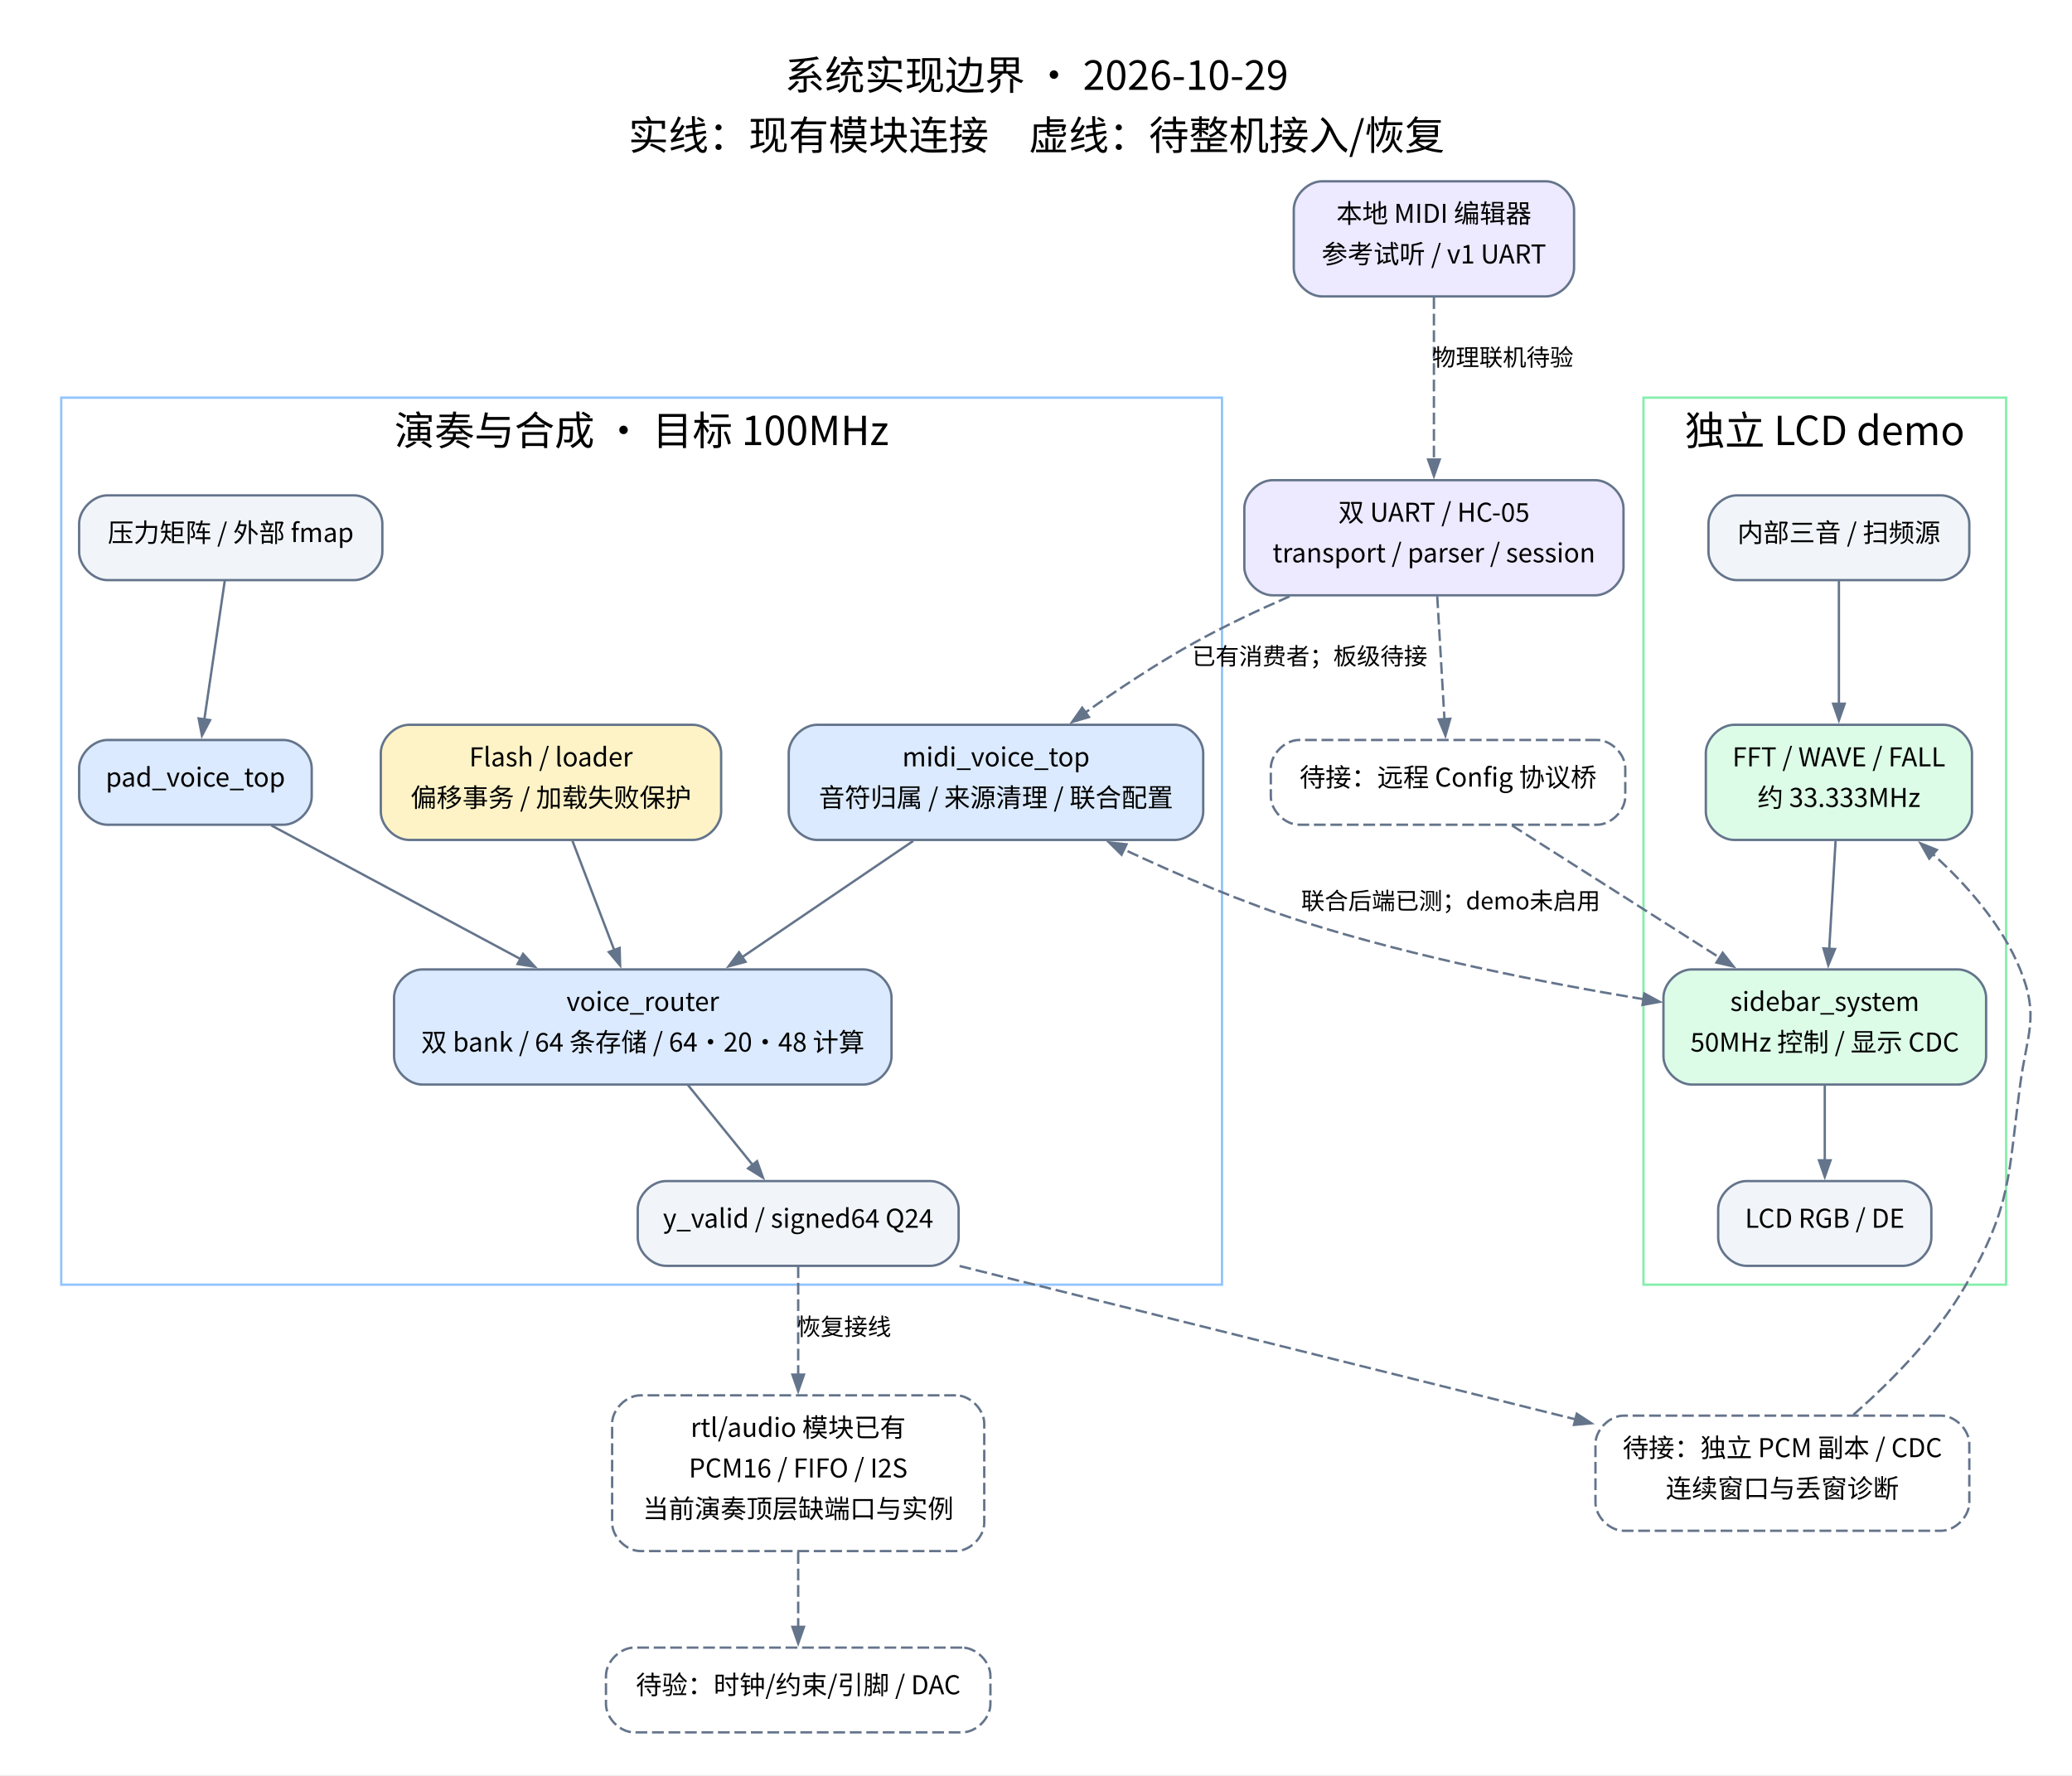
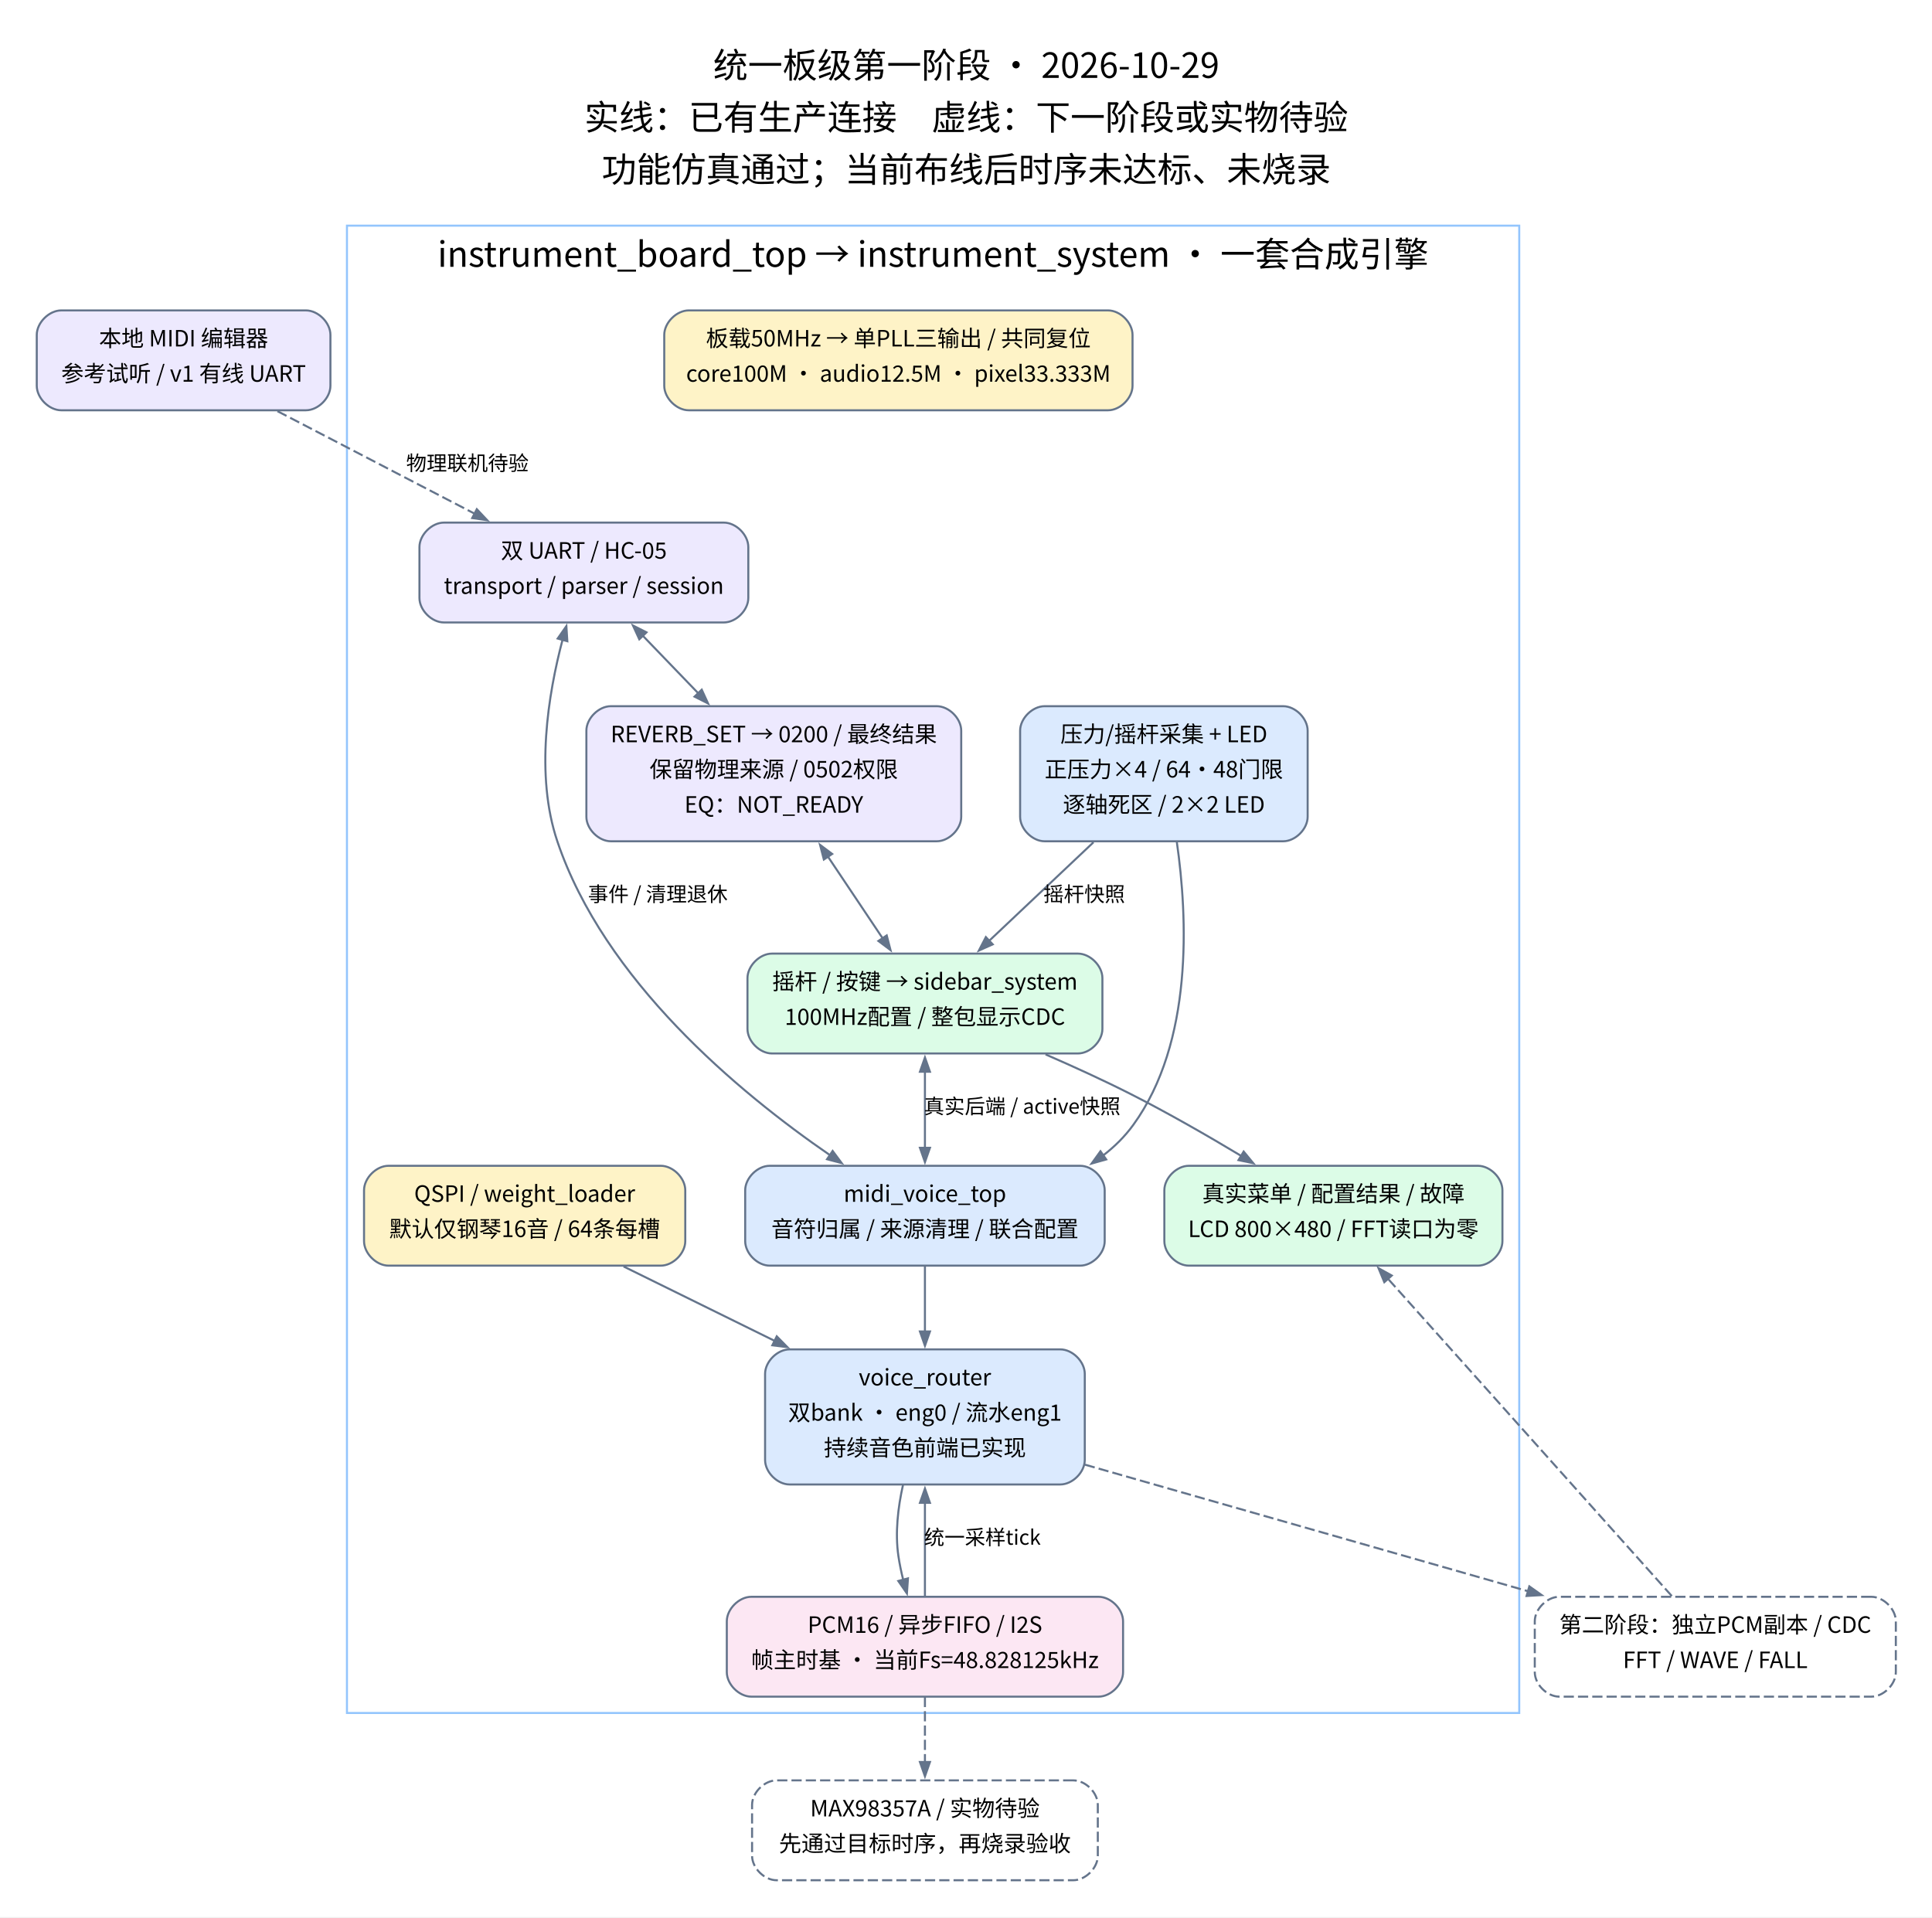
- <svg xmlns="http://www.w3.org/2000/svg" width="880pt" height="754pt" viewBox="0.00 0.00 880.00 754.00">
-   <g id="graph0" class="graph" transform="scale(1 1) rotate(0) translate(18 735.8)">
-     <polygon fill="white" stroke="none" points="-18,18 -18,-735.8 862.49,-735.8 862.49,18 -18,18" />
-     <text xml:space="preserve" text-anchor="middle" x="422.25" y="-697.65" font-family="Noto Sans CJK SC" font-size="17.00">系统实现边界 · 2026-10-29</text>
-     <text xml:space="preserve" text-anchor="middle" x="422.25" y="-672.15" font-family="Noto Sans CJK SC" font-size="17.00">实线：现有模块连接　虚线：待整机接入/恢复</text>
+ <svg xmlns="http://www.w3.org/2000/svg" width="946pt" height="939pt" viewBox="0.00 0.00 946.00 939.00">
+   <g id="graph0" class="graph" transform="scale(1 1) rotate(0) translate(18 920.7)">
+     <polygon fill="white" stroke="none" points="-18,18 -18,-920.7 928.29,-920.7 928.29,18 -18,18" />
+     <text xml:space="preserve" text-anchor="middle" x="455.14" y="-882.55" font-family="Noto Sans CJK SC" font-size="17.00">统一板级第一阶段 · 2026-10-29</text>
+     <text xml:space="preserve" text-anchor="middle" x="455.14" y="-857.05" font-family="Noto Sans CJK SC" font-size="17.00">实线：已有生产连接　虚线：下一阶段或实物待验</text>
+     <text xml:space="preserve" text-anchor="middle" x="455.14" y="-831.55" font-family="Noto Sans CJK SC" font-size="17.00">功能仿真通过；当前布线后时序未达标、未烧录</text>
    <g id="clust1" class="cluster">
-       <polygon fill="white" stroke="#93c5fd" points="8,-190.15 8,-566.9 501,-566.9 501,-190.15 8,-190.15" />
-       <text xml:space="preserve" text-anchor="middle" x="254.5" y="-546.75" font-family="Noto Sans CJK SC" font-size="17.00">演奏与合成 · 目标 100MHz</text>
-     </g>
-     <g id="clust2" class="cluster">
-       <polygon fill="white" stroke="#86efac" points="680,-190.15 680,-566.9 834,-566.9 834,-190.15 680,-190.15" />
-       <text xml:space="preserve" text-anchor="middle" x="757" y="-546.75" font-family="Noto Sans CJK SC" font-size="17.00">独立 LCD demo</text>
+       <polygon fill="white" stroke="#93c5fd" points="151.89,-81.9 151.89,-810.2 725.89,-810.2 725.89,-81.9 151.89,-81.9" />
+       <text xml:space="preserve" text-anchor="middle" x="438.89" y="-790.05" font-family="Noto Sans CJK SC" font-size="17.00">instrument_board_top → instrument_system · 一套合成引擎</text>
    </g>
    <g id="node1" class="node">
-       <path fill="#ede9fe" stroke="#64748b" d="M638.52,-658.8C638.52,-658.8 543.48,-658.8 543.48,-658.8 537.48,-658.8 531.48,-652.8 531.48,-646.8 531.48,-646.8 531.48,-621.9 531.48,-621.9 531.48,-615.9 537.48,-609.9 543.48,-609.9 543.48,-609.9 638.52,-609.9 638.52,-609.9 644.52,-609.9 650.52,-615.9 650.52,-621.9 650.52,-621.9 650.52,-646.8 650.52,-646.8 650.52,-652.8 644.52,-658.8 638.52,-658.8" />
-       <text xml:space="preserve" text-anchor="middle" x="591" y="-641.15" font-family="Noto Sans CJK SC" font-size="11.00">本地 MIDI 编辑器</text>
-       <text xml:space="preserve" text-anchor="middle" x="591" y="-623.9" font-family="Noto Sans CJK SC" font-size="11.00">参考试听 / v1 UART</text>
+       <path fill="#ede9fe" stroke="#64748b" d="M131.79,-768.7C131.79,-768.7 12,-768.7 12,-768.7 6,-768.7 0,-762.7 0,-756.7 0,-756.7 0,-731.8 0,-731.8 0,-725.8 6,-719.8 12,-719.8 12,-719.8 131.79,-719.8 131.79,-719.8 137.79,-719.8 143.79,-725.8 143.79,-731.8 143.79,-731.8 143.79,-756.7 143.79,-756.7 143.79,-762.7 137.79,-768.7 131.79,-768.7" />
+       <text xml:space="preserve" text-anchor="middle" x="71.89" y="-751.05" font-family="Noto Sans CJK SC" font-size="11.00">本地 MIDI 编辑器</text>
+       <text xml:space="preserve" text-anchor="middle" x="71.89" y="-733.8" font-family="Noto Sans CJK SC" font-size="11.00">参考试听 / v1 有线 UART</text>
+     </g>
+     <g id="node4" class="node">
+       <path fill="#ede9fe" stroke="#64748b" d="M336.41,-664.8C336.41,-664.8 199.38,-664.8 199.38,-664.8 193.38,-664.8 187.38,-658.8 187.38,-652.8 187.38,-652.8 187.38,-627.9 187.38,-627.9 187.38,-621.9 193.38,-615.9 199.38,-615.9 199.38,-615.9 336.41,-615.9 336.41,-615.9 342.41,-615.9 348.41,-621.9 348.41,-627.9 348.41,-627.9 348.41,-652.8 348.41,-652.8 348.41,-658.8 342.41,-664.8 336.41,-664.8" />
+       <text xml:space="preserve" text-anchor="middle" x="267.89" y="-647.15" font-family="Noto Sans CJK SC" font-size="11.00">双 UART / HC-05</text>
+       <text xml:space="preserve" text-anchor="middle" x="267.89" y="-629.9" font-family="Noto Sans CJK SC" font-size="11.00">transport / parser / session</text>
+     </g>
+     <g id="edge14" class="edge">
+       <path fill="none" stroke="#64748b" stroke-dasharray="5,2" d="M117.85,-719.36C146.74,-704.34 184.14,-684.9 214.37,-669.18" />
+       <polygon fill="#64748b" stroke="#64748b" points="215.47,-671.37 220.55,-665.97 213.21,-667.02 215.47,-671.37" />
+       <text xml:space="preserve" text-anchor="middle" x="210.88" y="-690.3" font-family="Noto Sans CJK SC" font-size="10.00">物理联机待验</text>
    </g>
    <g id="node2" class="node">
-       <path fill="#ede9fe" stroke="#64748b" d="M659.52,-531.85C659.52,-531.85 522.48,-531.85 522.48,-531.85 516.48,-531.85 510.48,-525.85 510.48,-519.85 510.48,-519.85 510.48,-494.95 510.48,-494.95 510.48,-488.95 516.48,-482.95 522.48,-482.95 522.48,-482.95 659.52,-482.95 659.52,-482.95 665.52,-482.95 671.52,-488.95 671.52,-494.95 671.52,-494.95 671.52,-519.85 671.52,-519.85 671.52,-525.85 665.52,-531.85 659.52,-531.85" />
-       <text xml:space="preserve" text-anchor="middle" x="591" y="-514.2" font-family="Noto Sans CJK SC" font-size="11.00">双 UART / HC-05</text>
-       <text xml:space="preserve" text-anchor="middle" x="591" y="-496.95" font-family="Noto Sans CJK SC" font-size="11.00">transport / parser / session</text>
+       <path fill="#fef3c7" stroke="#64748b" d="M524.54,-768.7C524.54,-768.7 319.25,-768.7 319.25,-768.7 313.25,-768.7 307.25,-762.7 307.25,-756.7 307.25,-756.7 307.25,-731.8 307.25,-731.8 307.25,-725.8 313.25,-719.8 319.25,-719.8 319.25,-719.8 524.54,-719.8 524.54,-719.8 530.54,-719.8 536.54,-725.8 536.54,-731.8 536.54,-731.8 536.54,-756.7 536.54,-756.7 536.54,-762.7 530.54,-768.7 524.54,-768.7" />
+       <text xml:space="preserve" text-anchor="middle" x="421.89" y="-751.05" font-family="Noto Sans CJK SC" font-size="11.00">板载50MHz → 单PLL三输出 / 共同复位</text>
+       <text xml:space="preserve" text-anchor="middle" x="421.89" y="-733.8" font-family="Noto Sans CJK SC" font-size="11.00">core100M · audio12.5M · pixel33.333M</text>
+     </g>
+     <g id="node3" class="node">
+       <path fill="#dbeafe" stroke="#64748b" d="M610.29,-574.9C610.29,-574.9 493.5,-574.9 493.5,-574.9 487.5,-574.9 481.5,-568.9 481.5,-562.9 481.5,-562.9 481.5,-520.75 481.5,-520.75 481.5,-514.75 487.5,-508.75 493.5,-508.75 493.5,-508.75 610.29,-508.75 610.29,-508.75 616.29,-508.75 622.29,-514.75 622.29,-520.75 622.29,-520.75 622.29,-562.9 622.29,-562.9 622.29,-568.9 616.29,-574.9 610.29,-574.9" />
+       <text xml:space="preserve" text-anchor="middle" x="551.89" y="-557.25" font-family="Noto Sans CJK SC" font-size="11.00">压力/摇杆采集 + LED</text>
+       <text xml:space="preserve" text-anchor="middle" x="551.89" y="-540" font-family="Noto Sans CJK SC" font-size="11.00">正压力×4 / 64·48门限</text>
+       <text xml:space="preserve" text-anchor="middle" x="551.89" y="-522.75" font-family="Noto Sans CJK SC" font-size="11.00">逐轴死区 / 2×2 LED</text>
+     </g>
+     <g id="node6" class="node">
+       <path fill="#dcfce7" stroke="#64748b" d="M509.79,-453.75C509.79,-453.75 360,-453.75 360,-453.75 354,-453.75 348,-447.75 348,-441.75 348,-441.75 348,-416.85 348,-416.85 348,-410.85 354,-404.85 360,-404.85 360,-404.85 509.79,-404.85 509.79,-404.85 515.79,-404.85 521.79,-410.85 521.79,-416.85 521.79,-416.85 521.79,-441.75 521.79,-441.75 521.79,-447.75 515.79,-453.75 509.79,-453.75" />
+       <text xml:space="preserve" text-anchor="middle" x="434.89" y="-436.1" font-family="Noto Sans CJK SC" font-size="11.00">摇杆 / 按键 → sidebar_system</text>
+       <text xml:space="preserve" text-anchor="middle" x="434.89" y="-418.85" font-family="Noto Sans CJK SC" font-size="11.00">100MHz配置 / 整包显示CDC</text>
+     </g>
+     <g id="edge7" class="edge">
+       <path fill="none" stroke="#64748b" d="M517.42,-508.26C501.24,-492.97 482.08,-474.88 466.3,-459.97" />
+       <polygon fill="#64748b" stroke="#64748b" points="468.08,-458.28 461.31,-455.25 464.72,-461.84 468.08,-458.28" />
+       <text xml:space="preserve" text-anchor="middle" x="512.89" y="-479.25" font-family="Noto Sans CJK SC" font-size="10.00">摇杆快照</text>
+     </g>
+     <g id="node7" class="node">
+       <path fill="#dbeafe" stroke="#64748b" d="M510.91,-349.85C510.91,-349.85 358.88,-349.85 358.88,-349.85 352.88,-349.85 346.88,-343.85 346.88,-337.85 346.88,-337.85 346.88,-312.95 346.88,-312.95 346.88,-306.95 352.88,-300.95 358.88,-300.95 358.88,-300.95 510.91,-300.95 510.91,-300.95 516.91,-300.95 522.91,-306.95 522.91,-312.95 522.91,-312.95 522.91,-337.85 522.91,-337.85 522.91,-343.85 516.91,-349.85 510.91,-349.85" />
+       <text xml:space="preserve" text-anchor="middle" x="434.89" y="-332.2" font-family="Noto Sans CJK SC" font-size="11.00">midi_voice_top</text>
+       <text xml:space="preserve" text-anchor="middle" x="434.89" y="-314.95" font-family="Noto Sans CJK SC" font-size="11.00">音符归属 / 来源清理 / 联合配置</text>
+     </g>
+     <g id="edge3" class="edge">
+       <path fill="none" stroke="#64748b" d="M558.22,-508.47C563.57,-471.34 566.3,-410.36 536.89,-369.85 532.75,-364.14 527.7,-359.17 522.09,-354.86" />
+       <polygon fill="#64748b" stroke="#64748b" points="523.65,-352.96 516.51,-350.95 520.84,-356.97 523.65,-352.96" />
+     </g>
+     <g id="node5" class="node">
+       <path fill="#ede9fe" stroke="#64748b" d="M440.66,-574.9C440.66,-574.9 281.12,-574.9 281.12,-574.9 275.12,-574.9 269.12,-568.9 269.12,-562.9 269.12,-562.9 269.12,-520.75 269.12,-520.75 269.12,-514.75 275.12,-508.75 281.12,-508.75 281.12,-508.75 440.66,-508.75 440.66,-508.75 446.66,-508.75 452.66,-514.75 452.66,-520.75 452.66,-520.75 452.66,-562.9 452.66,-562.9 452.66,-568.9 446.66,-574.9 440.66,-574.9" />
+       <text xml:space="preserve" text-anchor="middle" x="360.89" y="-557.25" font-family="Noto Sans CJK SC" font-size="11.00">REVERB_SET → 0200 / 最终结果</text>
+       <text xml:space="preserve" text-anchor="middle" x="360.89" y="-540" font-family="Noto Sans CJK SC" font-size="11.00">保留物理来源 / 0502权限</text>
+       <text xml:space="preserve" text-anchor="middle" x="360.89" y="-522.75" font-family="Noto Sans CJK SC" font-size="11.00">EQ：NOT_READY</text>
+     </g>
+     <g id="edge5" class="edge">
+       <path fill="none" stroke="#64748b" d="M296.56,-609.6C305.19,-600.64 314.78,-590.69 323.87,-581.26" />
+       <polygon fill="#64748b" stroke="#64748b" points="295.03,-607.66 291.93,-614.4 298.56,-611.06 295.03,-607.66" />
+       <polygon fill="#64748b" stroke="#64748b" points="325.61,-582.98 328.7,-576.24 322.08,-579.58 325.61,-582.98" />
+     </g>
+     <g id="edge4" class="edge">
+       <path fill="none" stroke="#64748b" d="M257.5,-607.61C250.36,-580.64 243.95,-541.23 254.89,-508.75 277.8,-440.79 343.25,-386.1 388.57,-354.93" />
+       <polygon fill="#64748b" stroke="#64748b" points="255.07,-608.03 259.32,-614.11 259.79,-606.71 255.07,-608.03" />
+       <polygon fill="#64748b" stroke="#64748b" points="389.7,-357.12 394.13,-351.16 386.96,-353.06 389.7,-357.12" />
+       <text xml:space="preserve" text-anchor="middle" x="304.09" y="-479.25" font-family="Noto Sans CJK SC" font-size="10.00">事件 / 清理退休</text>
+     </g>
+     <g id="edge6" class="edge">
+       <path fill="none" stroke="#64748b" d="M387.43,-501.19C396.23,-488.05 405.88,-473.63 414.18,-461.25" />
+       <polygon fill="#64748b" stroke="#64748b" points="385.4,-499.82 383.54,-507 389.47,-502.55 385.4,-499.82" />
+       <polygon fill="#64748b" stroke="#64748b" points="416.18,-462.65 418.04,-455.47 412.11,-459.93 416.18,-462.65" />
+     </g>
+     <g id="edge8" class="edge">
+       <path fill="none" stroke="#64748b" d="M434.89,-395.98C434.89,-384.02 434.89,-370.46 434.89,-358.51" />
+       <polygon fill="#64748b" stroke="#64748b" points="432.45,-395.9 434.9,-402.9 437.35,-395.9 432.45,-395.9" />
+       <polygon fill="#64748b" stroke="#64748b" points="437.35,-358.65 434.9,-351.65 432.45,-358.65 437.35,-358.65" />
+       <text xml:space="preserve" text-anchor="middle" x="482.52" y="-375.35" font-family="Noto Sans CJK SC" font-size="10.00">真实后端 / active快照</text>
+     </g>
+     <g id="node11" class="node">
+       <path fill="#dcfce7" stroke="#64748b" d="M705.66,-349.85C705.66,-349.85 564.12,-349.85 564.12,-349.85 558.12,-349.85 552.12,-343.85 552.12,-337.85 552.12,-337.85 552.12,-312.95 552.12,-312.95 552.12,-306.95 558.12,-300.95 564.12,-300.95 564.12,-300.95 705.66,-300.95 705.66,-300.95 711.66,-300.95 717.66,-306.95 717.66,-312.95 717.66,-312.95 717.66,-337.85 717.66,-337.85 717.66,-343.85 711.66,-349.85 705.66,-349.85" />
+       <text xml:space="preserve" text-anchor="middle" x="634.89" y="-332.2" font-family="Noto Sans CJK SC" font-size="11.00">真实菜单 / 配置结果 / 故障</text>
+       <text xml:space="preserve" text-anchor="middle" x="634.89" y="-314.95" font-family="Noto Sans CJK SC" font-size="11.00">LCD 800×480 / FFT读口为零</text>
+     </g>
+     <g id="edge13" class="edge">
+       <path fill="none" stroke="#64748b" d="M493.96,-404.38C507.87,-398.34 522.53,-391.63 535.89,-384.85 553.96,-375.68 573.26,-364.59 589.98,-354.55" />
+       <polygon fill="#64748b" stroke="#64748b" points="590.96,-356.82 595.68,-351.1 588.42,-352.63 590.96,-356.82" />
+     </g>
+     <g id="node9" class="node">
+       <path fill="#dbeafe" stroke="#64748b" d="M501.16,-259.95C501.16,-259.95 368.62,-259.95 368.62,-259.95 362.62,-259.95 356.62,-253.95 356.62,-247.95 356.62,-247.95 356.62,-205.8 356.62,-205.8 356.62,-199.8 362.62,-193.8 368.62,-193.8 368.62,-193.8 501.16,-193.8 501.16,-193.8 507.16,-193.8 513.16,-199.8 513.16,-205.8 513.16,-205.8 513.16,-247.95 513.16,-247.95 513.16,-253.95 507.16,-259.95 501.16,-259.95" />
+       <text xml:space="preserve" text-anchor="middle" x="434.89" y="-242.3" font-family="Noto Sans CJK SC" font-size="11.00">voice_router</text>
+       <text xml:space="preserve" text-anchor="middle" x="434.89" y="-225.05" font-family="Noto Sans CJK SC" font-size="11.00">双bank · eng0 / 流水eng1</text>
+       <text xml:space="preserve" text-anchor="middle" x="434.89" y="-207.8" font-family="Noto Sans CJK SC" font-size="11.00">持续音色前端已实现</text>
+     </g>
+     <g id="edge10" class="edge">
+       <path fill="none" stroke="#64748b" d="M434.89,-300.54C434.89,-290.84 434.89,-279.36 434.89,-268.42" />
+       <polygon fill="#64748b" stroke="#64748b" points="437.35,-268.71 434.9,-261.71 432.45,-268.71 437.35,-268.71" />
+     </g>
+     <g id="node8" class="node">
+       <path fill="#fef3c7" stroke="#64748b" d="M305.54,-349.85C305.54,-349.85 172.25,-349.85 172.25,-349.85 166.25,-349.85 160.25,-343.85 160.25,-337.85 160.25,-337.85 160.25,-312.95 160.25,-312.95 160.25,-306.95 166.25,-300.95 172.25,-300.95 172.25,-300.95 305.54,-300.95 305.54,-300.95 311.54,-300.95 317.54,-306.95 317.54,-312.95 317.54,-312.95 317.54,-337.85 317.54,-337.85 317.54,-343.85 311.54,-349.85 305.54,-349.85" />
+       <text xml:space="preserve" text-anchor="middle" x="238.89" y="-332.2" font-family="Noto Sans CJK SC" font-size="11.00">QSPI / weight_loader</text>
+       <text xml:space="preserve" text-anchor="middle" x="238.89" y="-314.95" font-family="Noto Sans CJK SC" font-size="11.00">默认仅钢琴16音 / 64条每槽</text>
    </g>
    <g id="edge9" class="edge">
-       <path fill="none" stroke="#64748b" stroke-dasharray="5,2" d="M591,-609.55C591,-590.01 591,-562.15 591,-540.61" />
-       <polygon fill="#64748b" stroke="#64748b" points="593.45,-540.62 591,-533.62 588.55,-540.62 593.45,-540.62" />
-       <text xml:space="preserve" text-anchor="middle" x="620.25" y="-580.4" font-family="Noto Sans CJK SC" font-size="10.00">物理联机待验</text>
+       <path fill="none" stroke="#64748b" d="M287.34,-300.54C309.64,-289.56 336.57,-276.3 361.3,-264.12" />
+       <polygon fill="#64748b" stroke="#64748b" points="362.34,-266.34 367.53,-261.05 360.17,-261.94 362.34,-266.34" />
    </g>
-     <g id="node5" class="node">
-       <path fill="#dbeafe" stroke="#64748b" d="M481.02,-427.95C481.02,-427.95 328.98,-427.95 328.98,-427.95 322.98,-427.95 316.98,-421.95 316.98,-415.95 316.98,-415.95 316.98,-391.05 316.98,-391.05 316.98,-385.05 322.98,-379.05 328.98,-379.05 328.98,-379.05 481.02,-379.05 481.02,-379.05 487.02,-379.05 493.02,-385.05 493.02,-391.05 493.02,-391.05 493.02,-415.95 493.02,-415.95 493.02,-421.95 487.02,-427.95 481.02,-427.95" />
-       <text xml:space="preserve" text-anchor="middle" x="405" y="-410.3" font-family="Noto Sans CJK SC" font-size="11.00">midi_voice_top</text>
-       <text xml:space="preserve" text-anchor="middle" x="405" y="-393.05" font-family="Noto Sans CJK SC" font-size="11.00">音符归属 / 来源清理 / 联合配置</text>
-     </g>
-     <g id="edge10" class="edge">
-       <path fill="none" stroke="#64748b" stroke-dasharray="5,2" d="M529.67,-482.5C516.19,-476.6 502.17,-469.95 489.5,-462.95 473.67,-454.2 457.12,-443.21 442.91,-433.13" />
-       <polygon fill="#64748b" stroke="#64748b" points="444.48,-431.24 437.36,-429.15 441.62,-435.22 444.48,-431.24" />
-       <text xml:space="preserve" text-anchor="middle" x="538.25" y="-453.45" font-family="Noto Sans CJK SC" font-size="10.00">已有消费者；板级待接</text>
-     </g>
-     <g id="node16" class="node">
-       <path fill="none" stroke="#64748b" stroke-dasharray="5,2" d="M660.27,-421.5C660.27,-421.5 533.73,-421.5 533.73,-421.5 527.73,-421.5 521.73,-415.5 521.73,-409.5 521.73,-409.5 521.73,-397.5 521.73,-397.5 521.73,-391.5 527.73,-385.5 533.73,-385.5 533.73,-385.5 660.27,-385.5 660.27,-385.5 666.27,-385.5 672.27,-391.5 672.27,-397.5 672.27,-397.5 672.27,-409.5 672.27,-409.5 672.27,-415.5 666.27,-421.5 660.27,-421.5" />
-       <text xml:space="preserve" text-anchor="middle" x="597" y="-401.68" font-family="Noto Sans CJK SC" font-size="11.00">待接：远程 Config 协议桥</text>
+     <g id="node10" class="node">
+       <path fill="#fce7f3" stroke="#64748b" d="M519.91,-138.8C519.91,-138.8 349.88,-138.8 349.88,-138.8 343.88,-138.8 337.88,-132.8 337.88,-126.8 337.88,-126.8 337.88,-101.9 337.88,-101.9 337.88,-95.9 343.88,-89.9 349.88,-89.9 349.88,-89.9 519.91,-89.9 519.91,-89.9 525.91,-89.9 531.91,-95.9 531.91,-101.9 531.91,-101.9 531.91,-126.8 531.91,-126.8 531.91,-132.8 525.91,-138.8 519.91,-138.8" />
+       <text xml:space="preserve" text-anchor="middle" x="434.89" y="-121.15" font-family="Noto Sans CJK SC" font-size="11.00">PCM16 / 异步FIFO / I2S</text>
+       <text xml:space="preserve" text-anchor="middle" x="434.89" y="-103.9" font-family="Noto Sans CJK SC" font-size="11.00">帧主时基 · 当前Fs=48.828125kHz</text>
    </g>
    <g id="edge11" class="edge">
-       <path fill="none" stroke="#64748b" stroke-dasharray="5,2" d="M592.41,-482.51C593.33,-466.82 594.54,-446.32 595.48,-430.27" />
-       <polygon fill="#64748b" stroke="#64748b" points="597.92,-430.51 595.89,-423.38 593.03,-430.23 597.92,-430.51" />
-     </g>
-     <g id="node3" class="node">
-       <path fill="#f1f5f9" stroke="#64748b" d="M132.39,-525.4C132.39,-525.4 27.61,-525.4 27.61,-525.4 21.61,-525.4 15.61,-519.4 15.61,-513.4 15.61,-513.4 15.61,-501.4 15.61,-501.4 15.61,-495.4 21.61,-489.4 27.61,-489.4 27.61,-489.4 132.39,-489.4 132.39,-489.4 138.39,-489.4 144.39,-495.4 144.39,-501.4 144.39,-501.4 144.39,-513.4 144.39,-513.4 144.39,-519.4 138.39,-525.4 132.39,-525.4" />
-       <text xml:space="preserve" text-anchor="middle" x="80" y="-505.57" font-family="Noto Sans CJK SC" font-size="11.00">压力矩阵 / 外部 fmap</text>
-     </g>
-     <g id="node4" class="node">
-       <path fill="#dbeafe" stroke="#64748b" d="M102.39,-421.5C102.39,-421.5 27.61,-421.5 27.61,-421.5 21.61,-421.5 15.61,-415.5 15.61,-409.5 15.61,-409.5 15.61,-397.5 15.61,-397.5 15.61,-391.5 21.61,-385.5 27.61,-385.5 27.61,-385.5 102.39,-385.5 102.39,-385.5 108.39,-385.5 114.39,-391.5 114.39,-397.5 114.39,-397.5 114.39,-409.5 114.39,-409.5 114.39,-415.5 108.39,-421.5 102.39,-421.5" />
-       <text xml:space="preserve" text-anchor="middle" x="65" y="-401.68" font-family="Noto Sans CJK SC" font-size="11.00">pad_voice_top</text>
-     </g>
-     <g id="edge1" class="edge">
-       <path fill="none" stroke="#64748b" d="M77.46,-489.11C75.07,-472.94 71.49,-448.57 68.77,-430.13" />
-       <polygon fill="#64748b" stroke="#64748b" points="71.22,-429.94 67.78,-423.37 66.37,-430.65 71.22,-429.94" />
-     </g>
-     <g id="node6" class="node">
-       <path fill="#dbeafe" stroke="#64748b" d="M348.64,-324.05C348.64,-324.05 161.36,-324.05 161.36,-324.05 155.36,-324.05 149.36,-318.05 149.36,-312.05 149.36,-312.05 149.36,-287.15 149.36,-287.15 149.36,-281.15 155.36,-275.15 161.36,-275.15 161.36,-275.15 348.64,-275.15 348.64,-275.15 354.64,-275.15 360.64,-281.15 360.64,-287.15 360.64,-287.15 360.64,-312.05 360.64,-312.05 360.64,-318.05 354.64,-324.05 348.64,-324.05" />
-       <text xml:space="preserve" text-anchor="middle" x="255" y="-306.4" font-family="Noto Sans CJK SC" font-size="11.00">voice_router</text>
-       <text xml:space="preserve" text-anchor="middle" x="255" y="-289.15" font-family="Noto Sans CJK SC" font-size="11.00">双 bank / 64 条存储 / 64·20·48 计算</text>
-     </g>
-     <g id="edge2" class="edge">
-       <path fill="none" stroke="#64748b" d="M97.23,-385.21C126.17,-369.69 169.17,-346.63 202.98,-328.5" />
-       <polygon fill="#64748b" stroke="#64748b" points="204.14,-330.66 209.15,-325.19 201.82,-326.34 204.14,-330.66" />
-     </g>
-     <g id="edge3" class="edge">
-       <path fill="none" stroke="#64748b" d="M369.83,-378.61C348.09,-363.84 320.07,-344.8 297.15,-329.23" />
-       <polygon fill="#64748b" stroke="#64748b" points="298.63,-327.28 291.46,-325.37 295.87,-331.33 298.63,-327.28" />
-     </g>
-     <g id="node7" class="node">
-       <path fill="#f1f5f9" stroke="#64748b" d="M377.14,-234.15C377.14,-234.15 264.86,-234.15 264.86,-234.15 258.86,-234.15 252.86,-228.15 252.86,-222.15 252.86,-222.15 252.86,-210.15 252.86,-210.15 252.86,-204.15 258.86,-198.15 264.86,-198.15 264.86,-198.15 377.14,-198.15 377.14,-198.15 383.14,-198.15 389.14,-204.15 389.14,-210.15 389.14,-210.15 389.14,-222.15 389.14,-222.15 389.14,-228.15 383.14,-234.15 377.14,-234.15" />
-       <text xml:space="preserve" text-anchor="middle" x="321" y="-214.33" font-family="Noto Sans CJK SC" font-size="11.00">y_valid / signed64 Q24</text>
-     </g>
-     <g id="edge5" class="edge">
-       <path fill="none" stroke="#64748b" d="M274.09,-275.04C282.79,-264.3 293.07,-251.62 301.79,-240.86" />
-       <polygon fill="#64748b" stroke="#64748b" points="303.53,-242.6 306.03,-235.62 299.72,-239.52 303.53,-242.6" />
+       <path fill="none" stroke="#64748b" d="M424.15,-193.57C421.69,-182.57 420.23,-170.18 421.89,-158.8 422.46,-154.91 423.3,-150.89 424.29,-146.94" />
+       <polygon fill="#64748b" stroke="#64748b" points="426.58,-147.83 426.07,-140.43 421.86,-146.54 426.58,-147.83" />
    </g>
    <g id="node13" class="node">
-       <path fill="none" stroke="#64748b" stroke-dasharray="5,2" d="M388.02,-143.15C388.02,-143.15 253.98,-143.15 253.98,-143.15 247.98,-143.15 241.98,-137.15 241.98,-131.15 241.98,-131.15 241.98,-89 241.98,-89 241.98,-83 247.98,-77 253.98,-77 253.98,-77 388.02,-77 388.02,-77 394.02,-77 400.02,-83 400.02,-89 400.02,-89 400.02,-131.15 400.02,-131.15 400.02,-137.15 394.02,-143.15 388.02,-143.15" />
-       <text xml:space="preserve" text-anchor="middle" x="321" y="-125.5" font-family="Noto Sans CJK SC" font-size="11.00">rtl/audio 模块已有</text>
-       <text xml:space="preserve" text-anchor="middle" x="321" y="-108.25" font-family="Noto Sans CJK SC" font-size="11.00">PCM16 / FIFO / I2S</text>
-       <text xml:space="preserve" text-anchor="middle" x="321" y="-91" font-family="Noto Sans CJK SC" font-size="11.00">当前演奏顶层缺端口与实例</text>
-     </g>
-     <g id="edge14" class="edge">
-       <path fill="none" stroke="#64748b" stroke-dasharray="5,2" d="M321,-197.96C321,-185.38 321,-167.76 321,-151.67" />
-       <polygon fill="#64748b" stroke="#64748b" points="323.45,-151.95 321,-144.95 318.55,-151.95 323.45,-151.95" />
-       <text xml:space="preserve" text-anchor="middle" x="340.5" y="-168.65" font-family="Noto Sans CJK SC" font-size="10.00">恢复接线</text>
-     </g>
-     <g id="node15" class="node">
-       <path fill="none" stroke="#64748b" stroke-dasharray="5,2" d="M806.39,-134.53C806.39,-134.53 671.61,-134.53 671.61,-134.53 665.61,-134.53 659.61,-128.53 659.61,-122.53 659.61,-122.53 659.61,-97.62 659.61,-97.62 659.61,-91.62 665.61,-85.62 671.61,-85.62 671.61,-85.62 806.39,-85.62 806.39,-85.62 812.39,-85.62 818.39,-91.62 818.39,-97.62 818.39,-97.62 818.39,-122.53 818.39,-122.53 818.39,-128.53 812.39,-134.53 806.39,-134.53" />
-       <text xml:space="preserve" text-anchor="middle" x="739" y="-116.88" font-family="Noto Sans CJK SC" font-size="11.00">待接：独立 PCM 副本 / CDC</text>
-       <text xml:space="preserve" text-anchor="middle" x="739" y="-99.62" font-family="Noto Sans CJK SC" font-size="11.00">连续窗口与丢窗诊断</text>
+       <path fill="none" stroke="#64748b" stroke-dasharray="5,2" d="M898.29,-138.8C898.29,-138.8 745.5,-138.8 745.5,-138.8 739.5,-138.8 733.5,-132.8 733.5,-126.8 733.5,-126.8 733.5,-101.9 733.5,-101.9 733.5,-95.9 739.5,-89.9 745.5,-89.9 745.5,-89.9 898.29,-89.9 898.29,-89.9 904.29,-89.9 910.29,-95.9 910.29,-101.9 910.29,-101.9 910.29,-126.8 910.29,-126.8 910.29,-132.8 904.29,-138.8 898.29,-138.8" />
+       <text xml:space="preserve" text-anchor="middle" x="821.89" y="-121.15" font-family="Noto Sans CJK SC" font-size="11.00">第二阶段：独立PCM副本 / CDC</text>
+       <text xml:space="preserve" text-anchor="middle" x="821.89" y="-103.9" font-family="Noto Sans CJK SC" font-size="11.00">FFT / WAVE / FALL</text>
    </g>
    <g id="edge16" class="edge">
-       <path fill="none" stroke="#64748b" stroke-dasharray="5,2" d="M389.56,-198.08C461.1,-180.27 573.51,-152.28 651.43,-132.88" />
-       <polygon fill="#64748b" stroke="#64748b" points="651.67,-135.34 657.87,-131.28 650.48,-130.59 651.67,-135.34" />
+       <path fill="none" stroke="#64748b" stroke-dasharray="5,2" d="M513.21,-203.51C576.03,-185.57 664.32,-160.35 730.39,-141.48" />
+       <polygon fill="#64748b" stroke="#64748b" points="730.83,-143.91 736.88,-139.63 729.48,-139.2 730.83,-143.91" />
    </g>
-     <g id="node8" class="node">
-       <path fill="#fef3c7" stroke="#64748b" d="M276.27,-427.95C276.27,-427.95 155.73,-427.95 155.73,-427.95 149.73,-427.95 143.73,-421.95 143.73,-415.95 143.73,-415.95 143.73,-391.05 143.73,-391.05 143.73,-385.05 149.73,-379.05 155.73,-379.05 155.73,-379.05 276.27,-379.05 276.27,-379.05 282.27,-379.05 288.27,-385.05 288.27,-391.05 288.27,-391.05 288.27,-415.95 288.27,-415.95 288.27,-421.95 282.27,-427.95 276.27,-427.95" />
-       <text xml:space="preserve" text-anchor="middle" x="216" y="-410.3" font-family="Noto Sans CJK SC" font-size="11.00">Flash / loader</text>
-       <text xml:space="preserve" text-anchor="middle" x="216" y="-393.05" font-family="Noto Sans CJK SC" font-size="11.00">偏移事务 / 加载失败保护</text>
-     </g>
-     <g id="edge4" class="edge">
-       <path fill="none" stroke="#64748b" d="M225.14,-378.61C230.47,-364.68 237.26,-346.96 243.01,-331.92" />
-       <polygon fill="#64748b" stroke="#64748b" points="245.16,-333.17 245.37,-325.75 240.58,-331.42 245.16,-333.17" />
-     </g>
-     <g id="node9" class="node">
-       <path fill="#f1f5f9" stroke="#64748b" d="M806.39,-525.4C806.39,-525.4 719.61,-525.4 719.61,-525.4 713.61,-525.4 707.61,-519.4 707.61,-513.4 707.61,-513.4 707.61,-501.4 707.61,-501.4 707.61,-495.4 713.61,-489.4 719.61,-489.4 719.61,-489.4 806.39,-489.4 806.39,-489.4 812.39,-489.4 818.39,-495.4 818.39,-501.4 818.39,-501.4 818.39,-513.4 818.39,-513.4 818.39,-519.4 812.39,-525.4 806.39,-525.4" />
-       <text xml:space="preserve" text-anchor="middle" x="763" y="-505.57" font-family="Noto Sans CJK SC" font-size="11.00">内部三音 / 扫频源</text>
-     </g>
-     <g id="node10" class="node">
-       <path fill="#dcfce7" stroke="#64748b" d="M807.52,-427.95C807.52,-427.95 718.48,-427.95 718.48,-427.95 712.48,-427.95 706.48,-421.95 706.48,-415.95 706.48,-415.95 706.48,-391.05 706.48,-391.05 706.48,-385.05 712.48,-379.05 718.48,-379.05 718.48,-379.05 807.52,-379.05 807.52,-379.05 813.52,-379.05 819.52,-385.05 819.52,-391.05 819.52,-391.05 819.52,-415.95 819.52,-415.95 819.52,-421.95 813.52,-427.95 807.52,-427.95" />
-       <text xml:space="preserve" text-anchor="middle" x="763" y="-410.3" font-family="Noto Sans CJK SC" font-size="11.00">FFT / WAVE / FALL</text>
-       <text xml:space="preserve" text-anchor="middle" x="763" y="-393.05" font-family="Noto Sans CJK SC" font-size="11.00">约 33.333MHz</text>
-     </g>
-     <g id="edge6" class="edge">
-       <path fill="none" stroke="#64748b" d="M763,-489.11C763,-474.77 763,-453.98 763,-436.59" />
-       <polygon fill="#64748b" stroke="#64748b" points="765.45,-436.89 763,-429.89 760.55,-436.89 765.45,-436.89" />
-     </g>
-     <g id="node11" class="node">
-       <path fill="#dcfce7" stroke="#64748b" d="M813.52,-324.05C813.52,-324.05 700.48,-324.05 700.48,-324.05 694.48,-324.05 688.48,-318.05 688.48,-312.05 688.48,-312.05 688.48,-287.15 688.48,-287.15 688.48,-281.15 694.48,-275.15 700.48,-275.15 700.48,-275.15 813.52,-275.15 813.52,-275.15 819.52,-275.15 825.52,-281.15 825.52,-287.15 825.52,-287.15 825.52,-312.05 825.52,-312.05 825.52,-318.05 819.52,-324.05 813.52,-324.05" />
-       <text xml:space="preserve" text-anchor="middle" x="757" y="-306.4" font-family="Noto Sans CJK SC" font-size="11.00">sidebar_system</text>
-       <text xml:space="preserve" text-anchor="middle" x="757" y="-289.15" font-family="Noto Sans CJK SC" font-size="11.00">50MHz 控制 / 显示 CDC</text>
-     </g>
-     <g id="edge7" class="edge">
-       <path fill="none" stroke="#64748b" d="M761.59,-378.61C760.79,-364.94 759.77,-347.61 758.89,-332.75" />
-       <polygon fill="#64748b" stroke="#64748b" points="761.34,-332.7 758.49,-325.85 756.45,-332.98 761.34,-332.7" />
-     </g>
-     <g id="edge13" class="edge">
-       <path fill="none" stroke="#64748b" stroke-dasharray="5,2" d="M680.22,-311.36C637.28,-318.45 583.13,-329.21 536.25,-344.05 510.18,-352.31 482.37,-364.21 459.08,-375.12" />
-       <polygon fill="#64748b" stroke="#64748b" points="680.37,-313.82 686.88,-310.28 679.58,-308.98 680.37,-313.82" />
-       <polygon fill="#64748b" stroke="#64748b" points="458.34,-372.77 453.06,-377.98 460.44,-377.19 458.34,-372.77" />
-       <text xml:space="preserve" text-anchor="middle" x="598.12" y="-349.55" font-family="Noto Sans CJK SC" font-size="10.00">联合后端已测；demo未启用</text>
+     <g id="edge12" class="edge">
+       <path fill="none" stroke="#64748b" d="M434.89,-139.26C434.89,-152.6 434.89,-169.58 434.89,-184.96" />
+       <polygon fill="#64748b" stroke="#64748b" points="432.45,-184.8 434.9,-191.8 437.35,-184.8 432.45,-184.8" />
+       <text xml:space="preserve" text-anchor="middle" x="463.02" y="-164.3" font-family="Noto Sans CJK SC" font-size="10.00">统一采样tick</text>
    </g>
    <g id="node12" class="node">
-       <path fill="#f1f5f9" stroke="#64748b" d="M790.27,-234.15C790.27,-234.15 723.73,-234.15 723.73,-234.15 717.73,-234.15 711.73,-228.15 711.73,-222.15 711.73,-222.15 711.73,-210.15 711.73,-210.15 711.73,-204.15 717.73,-198.15 723.73,-198.15 723.73,-198.15 790.27,-198.15 790.27,-198.15 796.27,-198.15 802.27,-204.15 802.27,-210.15 802.27,-210.15 802.27,-222.15 802.27,-222.15 802.27,-228.15 796.27,-234.15 790.27,-234.15" />
-       <text xml:space="preserve" text-anchor="middle" x="757" y="-214.33" font-family="Noto Sans CJK SC" font-size="11.00">LCD RGB / DE</text>
-     </g>
-     <g id="edge8" class="edge">
-       <path fill="none" stroke="#64748b" d="M757,-275.04C757,-264.91 757,-253.05 757,-242.7" />
-       <polygon fill="#64748b" stroke="#64748b" points="759.45,-242.96 757,-235.96 754.55,-242.96 759.45,-242.96" />
-     </g>
-     <g id="node14" class="node">
-       <path fill="none" stroke="#64748b" stroke-dasharray="5,2" d="M390.64,-36C390.64,-36 251.36,-36 251.36,-36 245.36,-36 239.36,-30 239.36,-24 239.36,-24 239.36,-12 239.36,-12 239.36,-6 245.36,0 251.36,0 251.36,0 390.64,0 390.64,0 396.64,0 402.64,-6 402.64,-12 402.64,-12 402.64,-24 402.64,-24 402.64,-30 396.64,-36 390.64,-36" />
-       <text xml:space="preserve" text-anchor="middle" x="321" y="-16.18" font-family="Noto Sans CJK SC" font-size="11.00">待验：时钟/约束/引脚 / DAC</text>
+       <path fill="none" stroke="#64748b" stroke-dasharray="5,2" d="M507.54,-48.9C507.54,-48.9 362.25,-48.9 362.25,-48.9 356.25,-48.9 350.25,-42.9 350.25,-36.9 350.25,-36.9 350.25,-12 350.25,-12 350.25,-6 356.25,0 362.25,0 362.25,0 507.54,0 507.54,0 513.54,0 519.54,-6 519.54,-12 519.54,-12 519.54,-36.9 519.54,-36.9 519.54,-42.9 513.54,-48.9 507.54,-48.9" />
+       <text xml:space="preserve" text-anchor="middle" x="434.89" y="-31.25" font-family="Noto Sans CJK SC" font-size="11.00">MAX98357A / 实物待验</text>
+       <text xml:space="preserve" text-anchor="middle" x="434.89" y="-14" font-family="Noto Sans CJK SC" font-size="11.00">先通过目标时序，再烧录验收</text>
    </g>
    <g id="edge15" class="edge">
-       <path fill="none" stroke="#64748b" stroke-dasharray="5,2" d="M321,-76.56C321,-66.03 321,-54.52 321,-44.57" />
-       <polygon fill="#64748b" stroke="#64748b" points="323.45,-44.81 321,-37.81 318.55,-44.81 323.45,-44.81" />
+       <path fill="none" stroke="#64748b" stroke-dasharray="5,2" d="M434.89,-89.79C434.89,-79.92 434.89,-68.29 434.89,-57.65" />
+       <polygon fill="#64748b" stroke="#64748b" points="437.35,-57.89 434.9,-50.89 432.45,-57.89 437.35,-57.89" />
    </g>
    <g id="edge17" class="edge">
-       <path fill="none" stroke="#64748b" stroke-dasharray="5,2" d="M769.16,-134.9C785.51,-149.29 804.8,-168.91 817,-190.15 836.49,-224.09 834.84,-236.35 840,-275.15 842.86,-296.69 848.22,-303.93 840,-324.05 832.23,-343.06 817.38,-359.95 802.78,-373.15" />
-       <polygon fill="#64748b" stroke="#64748b" points="801.37,-371.13 797.7,-377.58 804.59,-374.82 801.37,-371.13" />
-     </g>
-     <g id="edge12" class="edge">
-       <path fill="none" stroke="#64748b" stroke-dasharray="5,2" d="M624.14,-385.21C648.31,-369.82 684.12,-347.02 712.47,-328.96" />
-       <polygon fill="#64748b" stroke="#64748b" points="713.64,-331.12 718.23,-325.29 711.01,-326.98 713.64,-331.12" />
+       <path fill="none" stroke="#64748b" stroke-dasharray="5,2" d="M800.6,-139.16C766.3,-177.5 698.9,-252.84 661.5,-294.66" />
+       <polygon fill="#64748b" stroke="#64748b" points="659.83,-292.85 656.99,-299.7 663.48,-296.11 659.83,-292.85" />
    </g>
  </g>
</svg>
